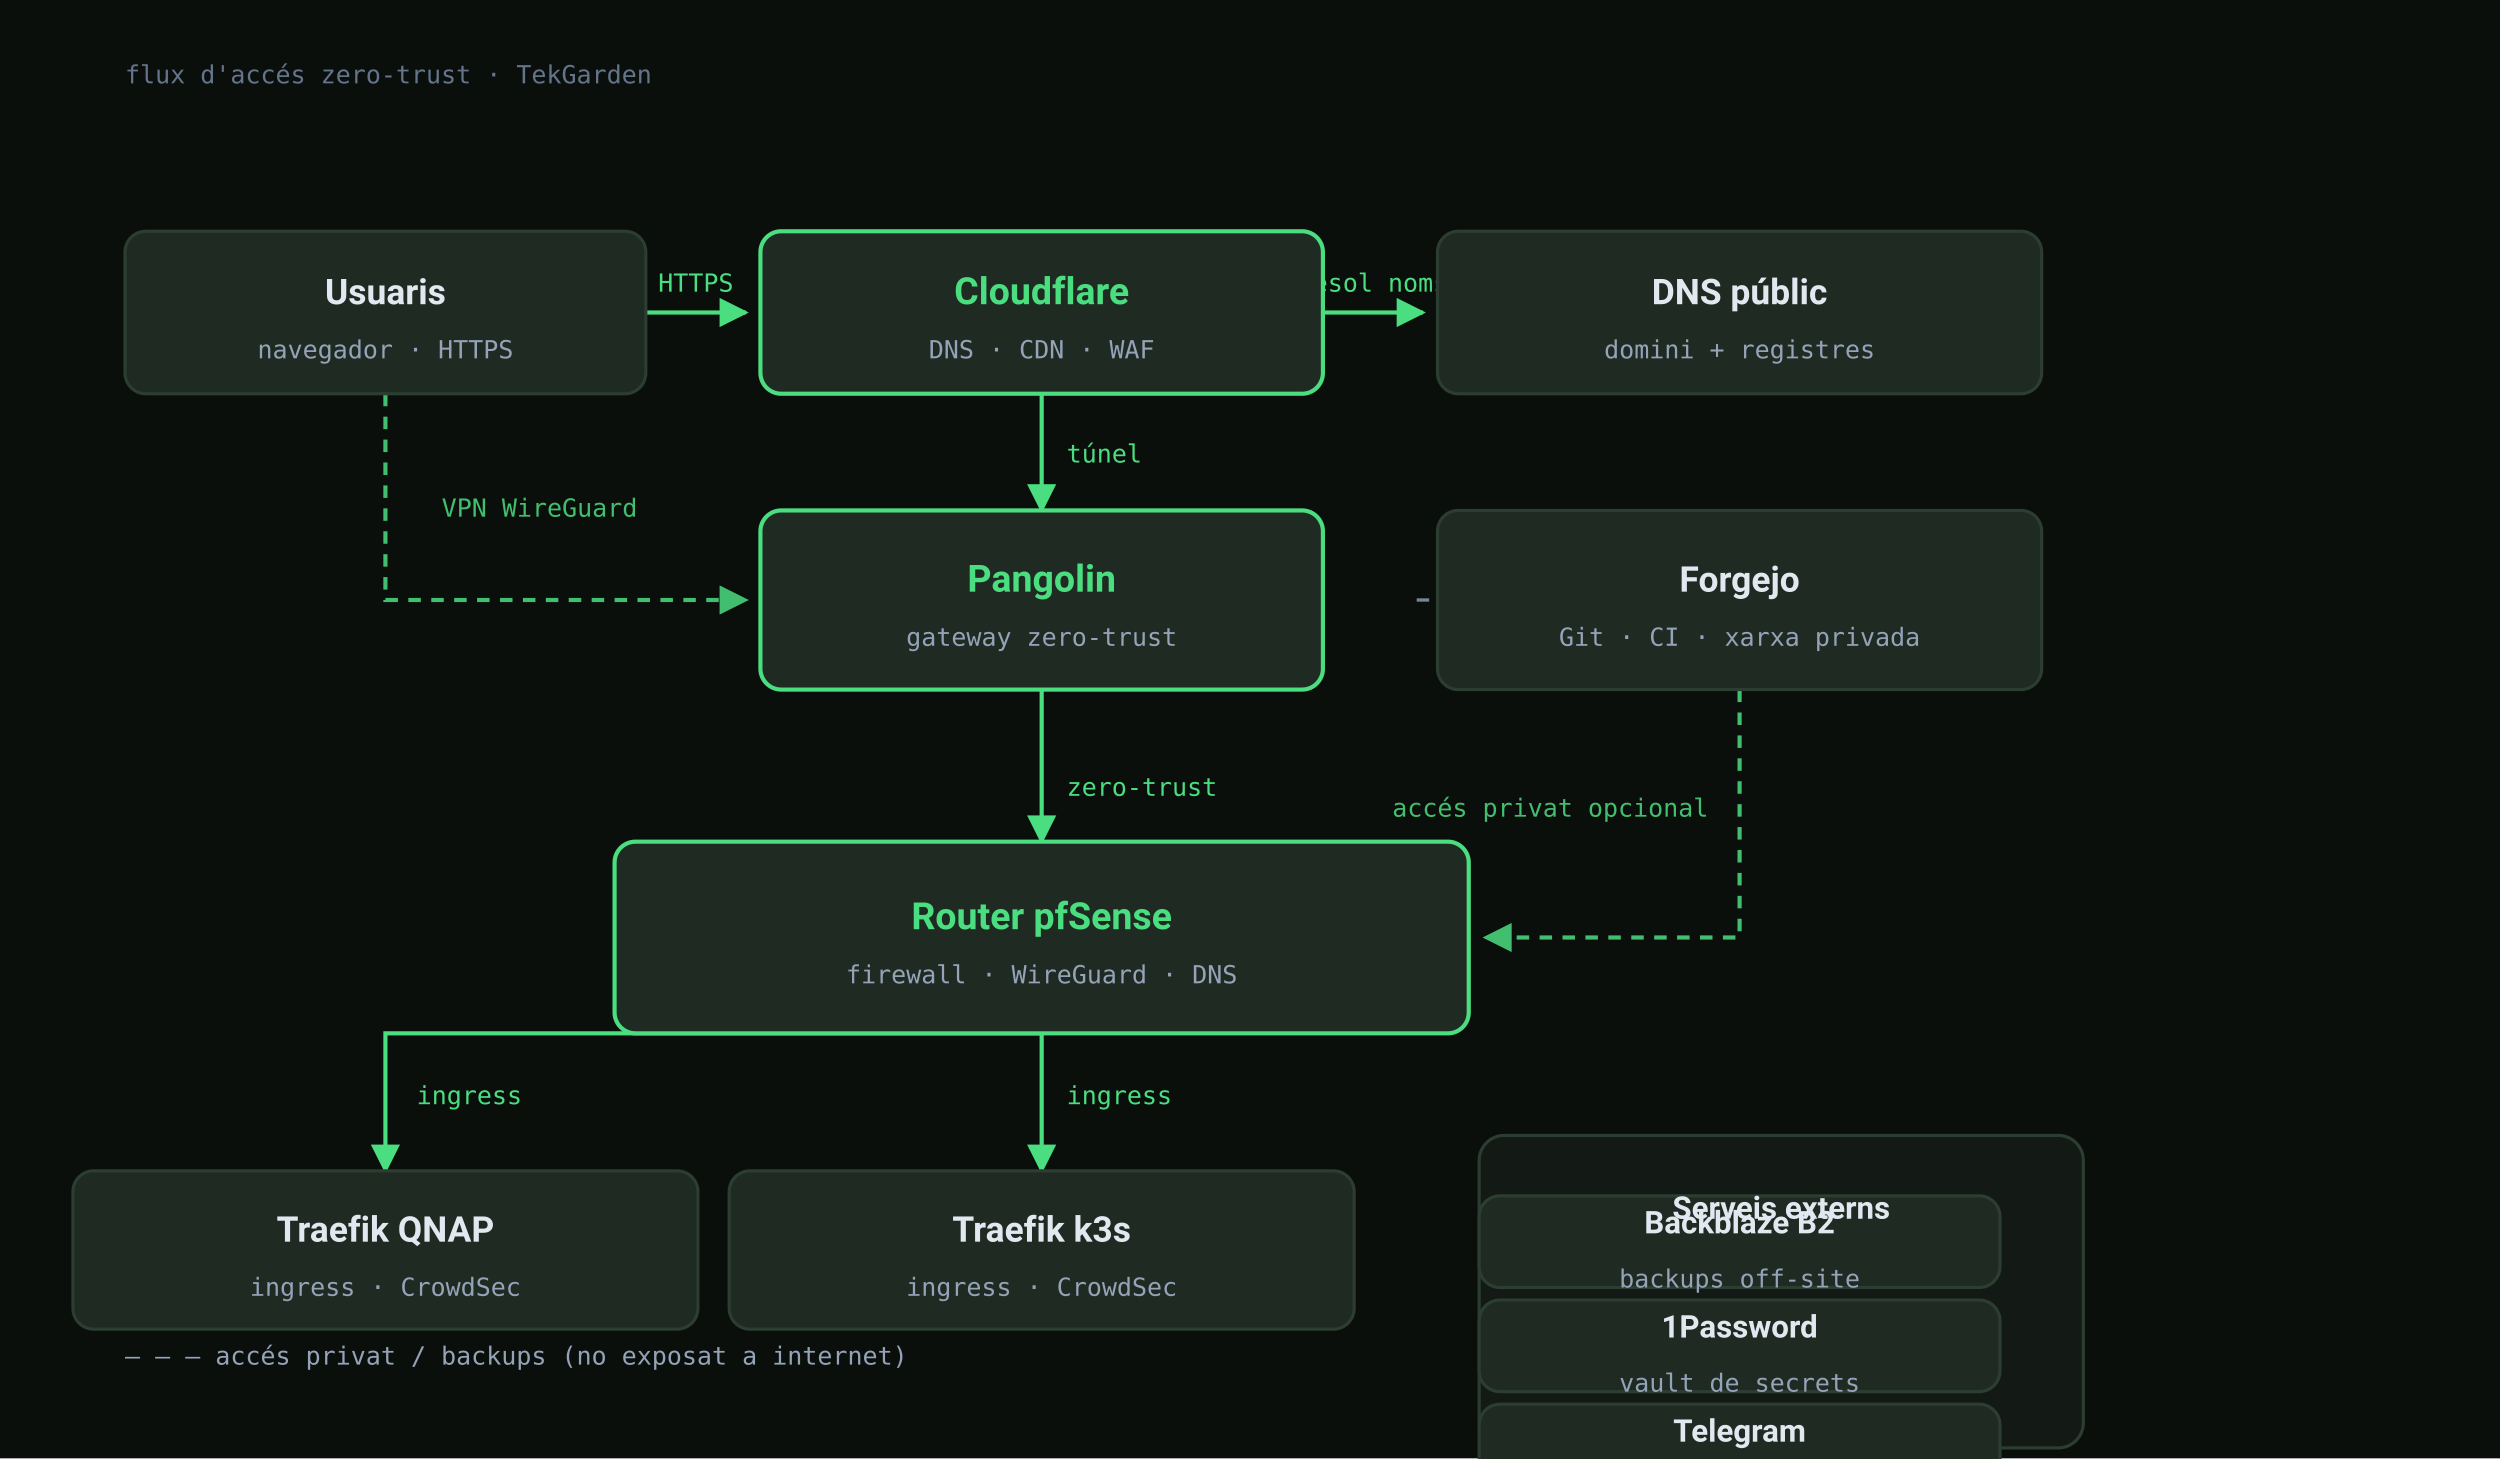
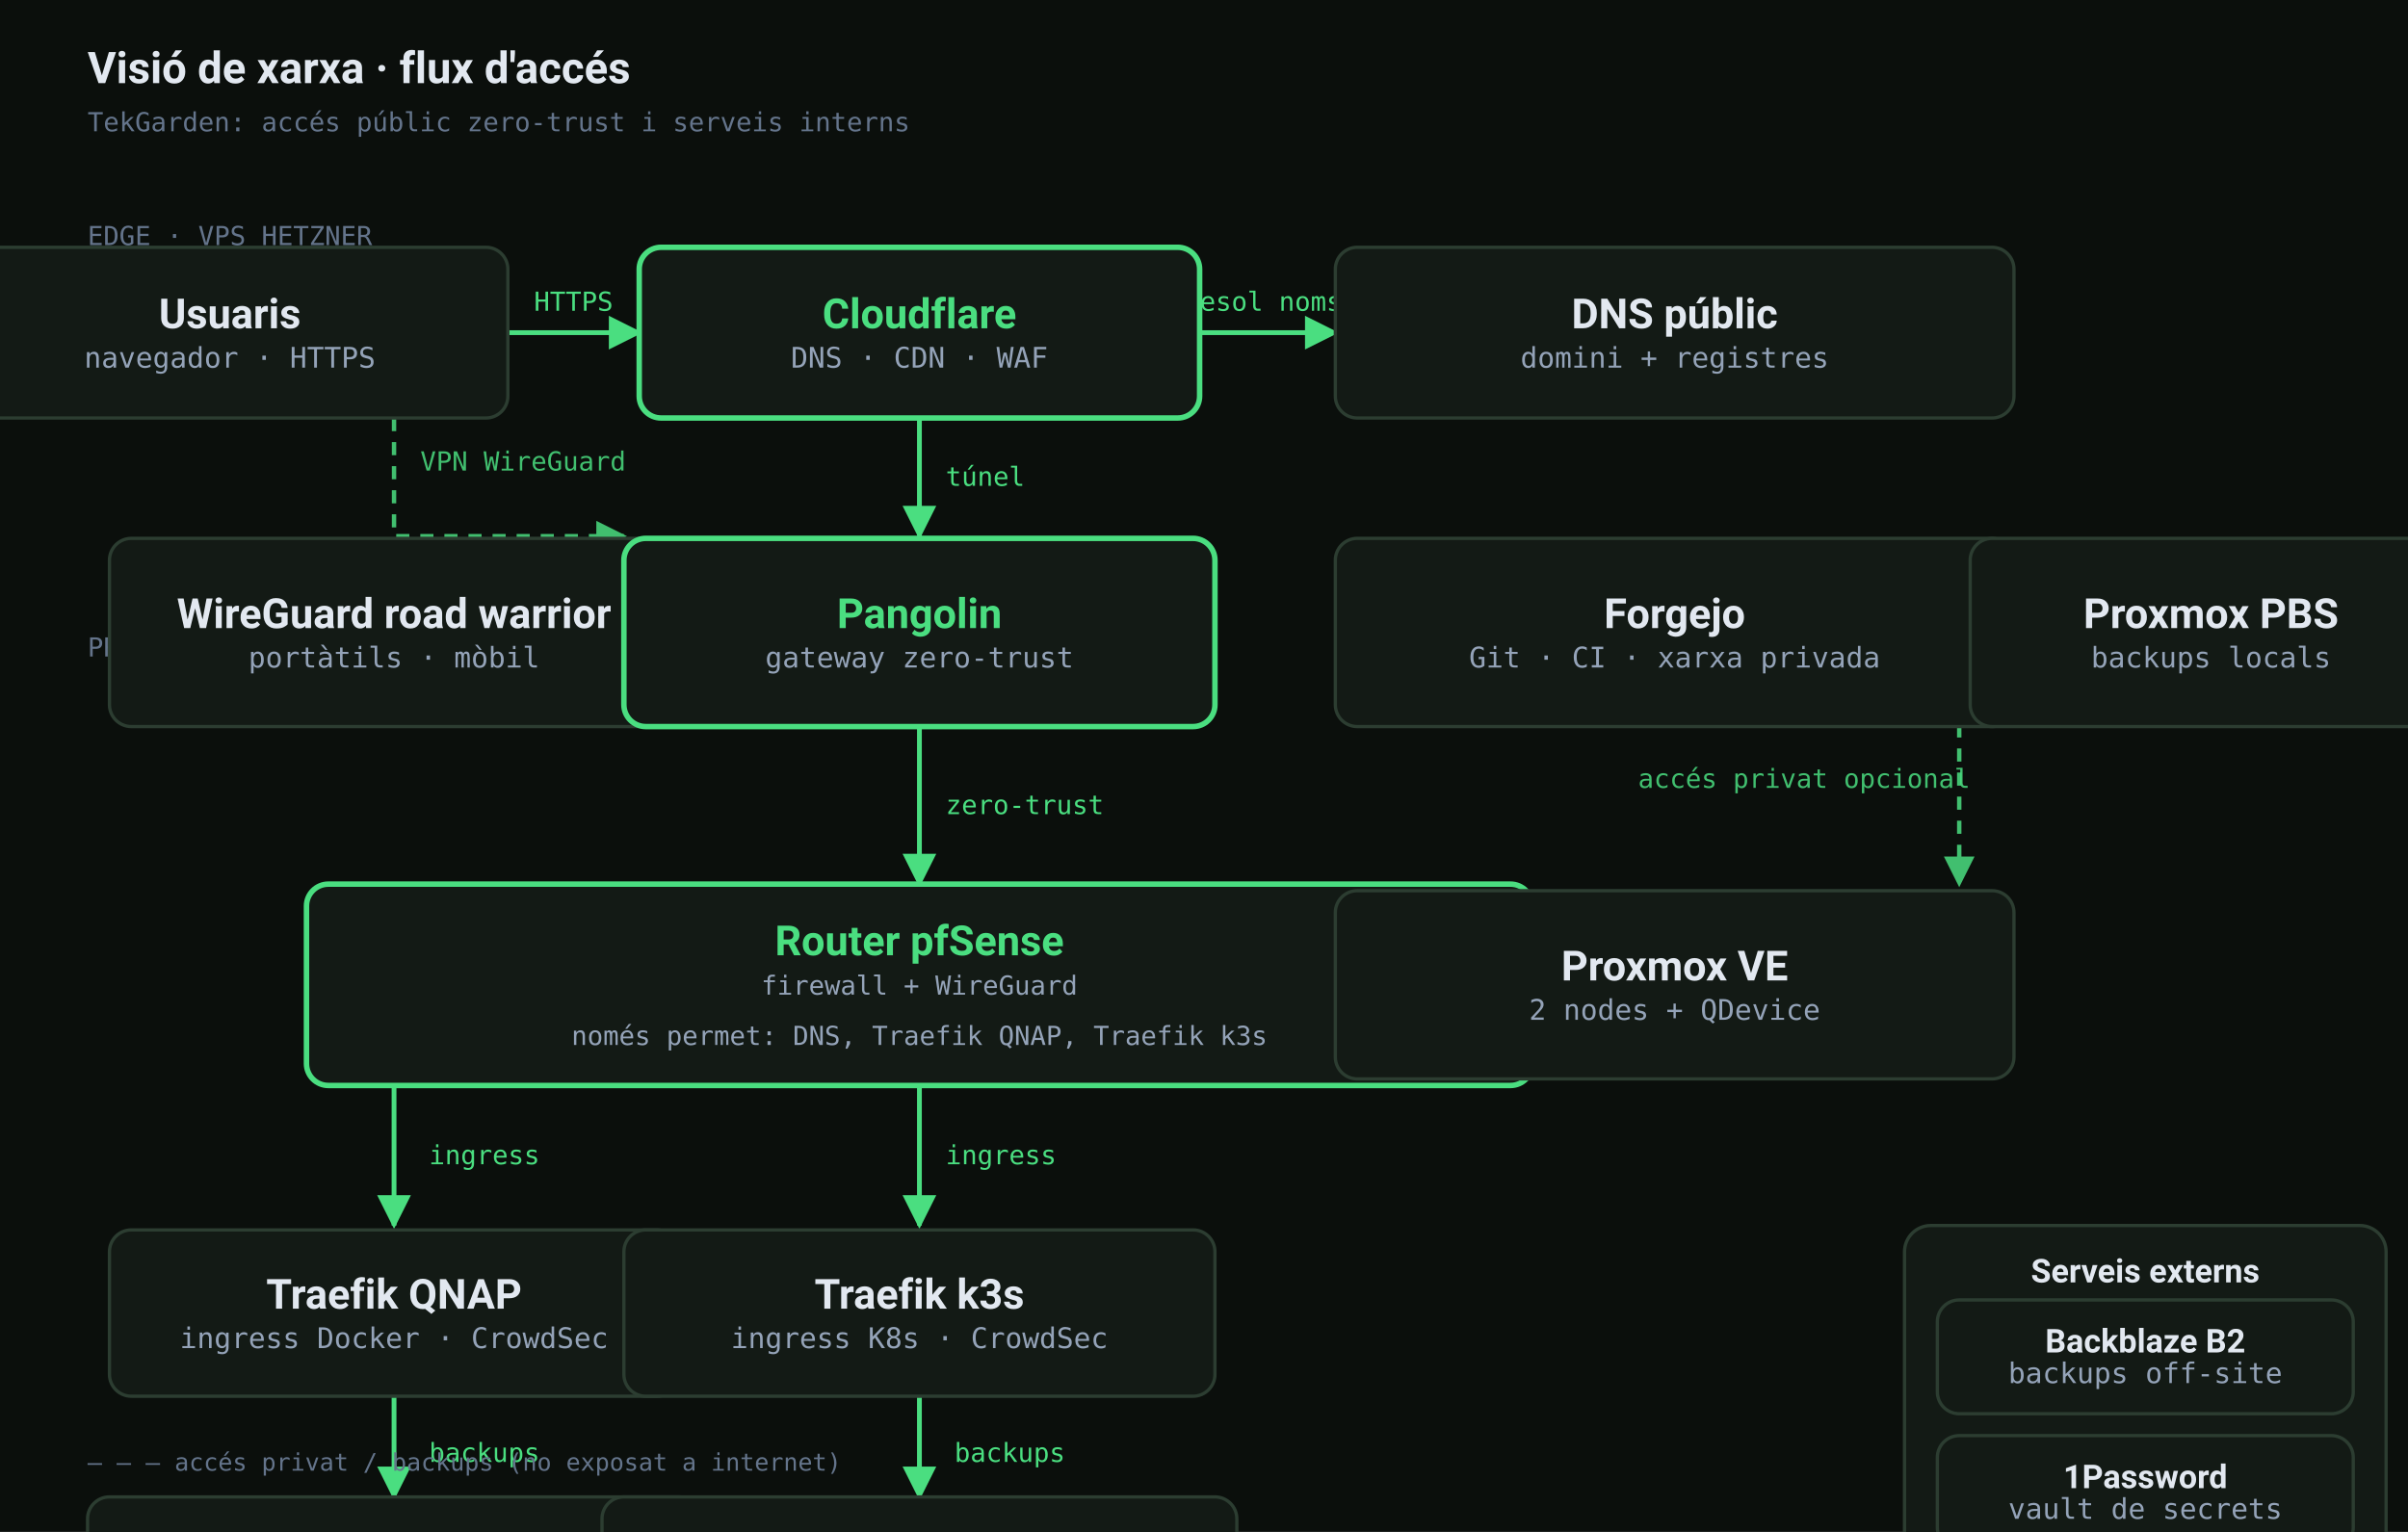
- <svg xmlns="http://www.w3.org/2000/svg" width="1200" height="700" viewBox="0 0 1200 700" role="img" aria-labelledby="tit desc">
+ <svg xmlns="http://www.w3.org/2000/svg" width="1100" height="700" viewBox="0 0 1100 700" role="img" aria-labelledby="tit desc">
  <defs>
    <marker id="fl" viewBox="0 0 10 10" refX="9" refY="5" markerWidth="7" markerHeight="7" orient="auto-start-reverse">
      <path d="M0,0 L10,5 L0,10 z" fill="#4ade80" />
    </marker>
-     <marker id="flg" viewBox="0 0 10 10" refX="9" refY="5" markerWidth="7" markerHeight="7" orient="auto-start-reverse">
+     <marker id="fm" viewBox="0 0 10 10" refX="9" refY="5" markerWidth="7" markerHeight="7" orient="auto-start-reverse">
      <path d="M0,0 L10,5 L0,10 z" fill="#94a3b8" />
    </marker>
  </defs>
-   <rect x="0" y="0" width="1200" height="700" fill="#0b0f0c" />
-   <g fill="none" stroke="#4ade80" stroke-width="2">
-     <path d="M310,150 L358,150" marker-end="url(#fl)" />
-     <path d="M635,150 L683,150" marker-end="url(#fl)" />
-     <path d="M500,189 L500,245" marker-end="url(#fl)" />
-     <path d="M500,331 L500,404" marker-end="url(#fl)" />
-     <path d="M500,496 L500,562" marker-end="url(#fl)" />
-     <path d="M500,496 L185,496 L185,562" marker-end="url(#fl)" />
+   <rect x="0" y="0" width="1100" height="700" fill="#0b0f0c" />
+   <text x="40" y="38" font-family="system-ui, -apple-system, 'Segoe UI', Roboto, sans-serif" font-size="20" font-weight="700" fill="#e2e8f0">Visió de xarxa · flux d'accés</text>
+   <text x="40" y="60" font-family="ui-monospace, 'SFMono-Regular', Menlo, Consolas, monospace" font-size="12" fill="#64748b">TekGarden: accés públic zero-trust i serveis interns</text>
+   <text x="40" y="112" font-family="ui-monospace, 'SFMono-Regular', Menlo, Consolas, monospace" font-size="12" fill="#64748b">EDGE · VPS HETZNER</text>
+   <text x="40" y="300" font-family="ui-monospace, 'SFMono-Regular', Menlo, Consolas, monospace" font-size="12" fill="#64748b">PROXMOX / ON-PREM</text>
+   <g fill="none" stroke="#4ade80" stroke-width="2.2">
+     <path d="M232,152 L292,152" marker-end="url(#fl)" />
+     <path d="M545,152 L610,152" marker-end="url(#fl)" />
+     <path d="M420,191 L420,245" marker-end="url(#fl)" />
+     <path d="M420,331 L420,404" marker-end="url(#fl)" />
+     <path d="M420,496 L420,560" marker-end="url(#fl)" />
+     <path d="M420,496 L180,496 L180,560" marker-end="url(#fl)" />
+     <path d="M180,638 L180,684" marker-end="url(#fl)" />
+     <path d="M420,638 L420,684" marker-end="url(#fl)" />
  </g>
  <g fill="none" stroke="#4ade80" stroke-width="2" stroke-dasharray="6 5" opacity="0.85">
-     <path d="M185,189 L185,288 L358,288" marker-end="url(#fl)" />
-     <path d="M835,331 L835,450 L713,450" marker-end="url(#fl)" />
+     <path d="M180,191 L180,245 L285,245" marker-end="url(#fl)" />
+     <path d="M805,289 L895,289 L895,404" marker-end="url(#fl)" />
  </g>
-   <g fill="none" stroke="#94a3b8" stroke-width="1.6" stroke-dasharray="6 5" opacity="0.8">
-     <path d="M680,288 L835,288" marker-end="url(#flg)" />
-     <path d="M910,620 L835,620" marker-end="url(#flg)" />
+   <g fill="none" stroke="#94a3b8" stroke-width="1.6" stroke-dasharray="6 5" opacity="0.75">
+     <path d="M765,289 L765,289" marker-end="url(#fm)" />
  </g>
  <g font-family="ui-monospace, 'SFMono-Regular', Menlo, Consolas, monospace" font-size="12" fill="#4ade80">
-     <text x="334" y="140" text-anchor="middle">HTTPS</text>
-     <text x="659" y="140" text-anchor="middle">resol noms</text>
-     <text x="512" y="222">túnel</text>
-     <text x="512" y="382">zero-trust</text>
-     <text x="512" y="530">ingress</text>
-     <text x="200" y="530">ingress</text>
+     <text x="262" y="142" text-anchor="middle">HTTPS</text>
+     <text x="577" y="142" text-anchor="middle">resol noms</text>
+     <text x="432" y="222">túnel</text>
+     <text x="432" y="372">zero-trust</text>
+     <text x="432" y="532">ingress</text>
+     <text x="196" y="532">ingress</text>
+     <text x="196" y="668">backups</text>
+     <text x="436" y="668">backups</text>
  </g>
  <g font-family="ui-monospace, 'SFMono-Regular', Menlo, Consolas, monospace" font-size="12" fill="#4ade80" opacity="0.85">
-     <text x="212" y="248">VPN WireGuard</text>
-     <text x="820" y="392" text-anchor="end">accés privat opcional</text>
+     <text x="192" y="215">VPN WireGuard</text>
+     <text x="900" y="360" text-anchor="end">accés privat opcional</text>
  </g>
  <g font-family="ui-monospace, 'SFMono-Regular', Menlo, Consolas, monospace" font-size="12" fill="#94a3b8" opacity="0.8">
-     <text x="757" y="278" text-anchor="middle">pull GitOps</text>
-     <text x="872" y="610" text-anchor="middle">op inject · alertes</text>
  </g>
-   <g stroke="#2c3d31" stroke-width="1.5" fill="#131a15">
-     <rect x="710" y="545" width="290" height="150" rx="12" />
-   </g>
-   <rect x="60" y="111" width="250" height="78" rx="10" fill="#1f2b22" stroke="#2c3d31" stroke-width="1.5" />
-   <text x="185" y="146" text-anchor="middle" font-family="system-ui, -apple-system, 'Segoe UI', Roboto, sans-serif" font-size="17" font-weight="600" fill="#e2e8f0">Usuaris</text>
-   <text x="185" y="172" text-anchor="middle" font-family="ui-monospace, 'SFMono-Regular', Menlo, Consolas, monospace" font-size="12" fill="#94a3b8">navegador · HTTPS</text>
-   <rect x="365" y="111" width="270" height="78" rx="10" fill="#1f2b22" stroke="#4ade80" stroke-width="2" />
-   <text x="500" y="146" text-anchor="middle" font-family="system-ui, -apple-system, 'Segoe UI', Roboto, sans-serif" font-size="18" font-weight="600" fill="#4ade80">Cloudflare</text>
-   <text x="500" y="172" text-anchor="middle" font-family="ui-monospace, 'SFMono-Regular', Menlo, Consolas, monospace" font-size="12" fill="#94a3b8">DNS · CDN · WAF</text>
-   <rect x="690" y="111" width="290" height="78" rx="10" fill="#1f2b22" stroke="#2c3d31" stroke-width="1.5" />
-   <text x="835" y="146" text-anchor="middle" font-family="system-ui, -apple-system, 'Segoe UI', Roboto, sans-serif" font-size="17" font-weight="600" fill="#e2e8f0">DNS públic</text>
-   <text x="835" y="172" text-anchor="middle" font-family="ui-monospace, 'SFMono-Regular', Menlo, Consolas, monospace" font-size="12" fill="#94a3b8">domini + registres</text>
-   <rect x="365" y="245" width="270" height="86" rx="10" fill="#1f2b22" stroke="#4ade80" stroke-width="2" />
-   <text x="500" y="284" text-anchor="middle" font-family="system-ui, -apple-system, 'Segoe UI', Roboto, sans-serif" font-size="18" font-weight="600" fill="#4ade80">Pangolin</text>
-   <text x="500" y="310" text-anchor="middle" font-family="ui-monospace, 'SFMono-Regular', Menlo, Consolas, monospace" font-size="12" fill="#94a3b8">gateway zero-trust</text>
-   <rect x="690" y="245" width="290" height="86" rx="10" fill="#1f2b22" stroke="#2c3d31" stroke-width="1.5" />
-   <text x="835" y="284" text-anchor="middle" font-family="system-ui, -apple-system, 'Segoe UI', Roboto, sans-serif" font-size="17" font-weight="600" fill="#e2e8f0">Forgejo</text>
-   <text x="835" y="310" text-anchor="middle" font-family="ui-monospace, 'SFMono-Regular', Menlo, Consolas, monospace" font-size="12" fill="#94a3b8">Git · CI · xarxa privada</text>
-   <rect x="295" y="404" width="410" height="92" rx="10" fill="#1f2b22" stroke="#4ade80" stroke-width="2" />
-   <text x="500" y="446" text-anchor="middle" font-family="system-ui, -apple-system, 'Segoe UI', Roboto, sans-serif" font-size="18" font-weight="600" fill="#4ade80">Router pfSense</text>
-   <text x="500" y="472" text-anchor="middle" font-family="ui-monospace, 'SFMono-Regular', Menlo, Consolas, monospace" font-size="12" fill="#94a3b8">firewall · WireGuard · DNS</text>
-   <rect x="35" y="562" width="300" height="76" rx="10" fill="#1f2b22" stroke="#2c3d31" stroke-width="1.5" />
-   <text x="185" y="596" text-anchor="middle" font-family="system-ui, -apple-system, 'Segoe UI', Roboto, sans-serif" font-size="17" font-weight="600" fill="#e2e8f0">Traefik QNAP</text>
-   <text x="185" y="622" text-anchor="middle" font-family="ui-monospace, 'SFMono-Regular', Menlo, Consolas, monospace" font-size="12" fill="#94a3b8">ingress · CrowdSec</text>
-   <rect x="350" y="562" width="300" height="76" rx="10" fill="#1f2b22" stroke="#2c3d31" stroke-width="1.5" />
-   <text x="500" y="596" text-anchor="middle" font-family="system-ui, -apple-system, 'Segoe UI', Roboto, sans-serif" font-size="17" font-weight="600" fill="#e2e8f0">Traefik k3s</text>
-   <text x="500" y="622" text-anchor="middle" font-family="ui-monospace, 'SFMono-Regular', Menlo, Consolas, monospace" font-size="12" fill="#94a3b8">ingress · CrowdSec</text>
-   <rect x="710" y="574" width="250" height="44" rx="10" fill="#1f2b22" stroke="#2c3d31" stroke-width="1.5" />
-   <text x="835" y="592" text-anchor="middle" font-family="system-ui, -apple-system, 'Segoe UI', Roboto, sans-serif" font-size="15" font-weight="600" fill="#e2e8f0">Backblaze B2</text>
-   <text x="835" y="618" text-anchor="middle" font-family="ui-monospace, 'SFMono-Regular', Menlo, Consolas, monospace" font-size="12" fill="#94a3b8">backups off-site</text>
-   <rect x="710" y="624" width="250" height="44" rx="10" fill="#1f2b22" stroke="#2c3d31" stroke-width="1.5" />
-   <text x="835" y="642" text-anchor="middle" font-family="system-ui, -apple-system, 'Segoe UI', Roboto, sans-serif" font-size="15" font-weight="600" fill="#e2e8f0">1Password</text>
-   <text x="835" y="668" text-anchor="middle" font-family="ui-monospace, 'SFMono-Regular', Menlo, Consolas, monospace" font-size="12" fill="#94a3b8">vault de secrets</text>
-   <rect x="710" y="674" width="250" height="44" rx="10" fill="#1f2b22" stroke="#2c3d31" stroke-width="1.5" />
-   <text x="835" y="692" text-anchor="middle" font-family="system-ui, -apple-system, 'Segoe UI', Roboto, sans-serif" font-size="15" font-weight="600" fill="#e2e8f0">Telegram</text>
-   <text x="835" y="718" text-anchor="middle" font-family="ui-monospace, 'SFMono-Regular', Menlo, Consolas, monospace" font-size="12" fill="#94a3b8">alertes</text>
-   <text x="855" y="585" text-anchor="middle" font-family="system-ui, -apple-system, 'Segoe UI', Roboto, sans-serif" font-size="15" font-weight="600" fill="#e2e8f0">Serveis externs</text>
-   <g font-family="ui-monospace, 'SFMono-Regular', Menlo, Consolas, monospace" font-size="12" fill="#94a3b8">
-     <text x="60" y="655">— — — accés privat / backups (no exposat a internet)</text>
-   </g>
-   <text x="60" y="40" font-family="ui-monospace, 'SFMono-Regular', Menlo, Consolas, monospace" font-size="12" fill="#64748b">flux d'accés zero-trust · TekGarden</text>
+   <rect x="-22" y="113" width="254" height="78" rx="10" fill="#131a15" stroke="#2c3d31" stroke-width="1.5" />
+   <text x="105" y="150" text-anchor="middle" font-family="system-ui, -apple-system, 'Segoe UI', Roboto, sans-serif" font-size="19" font-weight="600" fill="#e2e8f0">Usuaris</text>
+   <text x="105" y="168" text-anchor="middle" font-family="ui-monospace, 'SFMono-Regular', Menlo, Consolas, monospace" font-size="13" fill="#94a3b8">navegador · HTTPS</text>
+   <rect x="292" y="113" width="256" height="78" rx="10" fill="#131a15" stroke="#4ade80" stroke-width="2.5" />
+   <text x="420" y="150" text-anchor="middle" font-family="system-ui, -apple-system, 'Segoe UI', Roboto, sans-serif" font-size="19" font-weight="600" fill="#4ade80">Cloudflare</text>
+   <text x="420" y="168" text-anchor="middle" font-family="ui-monospace, 'SFMono-Regular', Menlo, Consolas, monospace" font-size="13" fill="#94a3b8">DNS · CDN · WAF</text>
+   <rect x="610" y="113" width="310" height="78" rx="10" fill="#131a15" stroke="#2c3d31" stroke-width="1.5" />
+   <text x="765" y="150" text-anchor="middle" font-family="system-ui, -apple-system, 'Segoe UI', Roboto, sans-serif" font-size="19" font-weight="600" fill="#e2e8f0">DNS públic</text>
+   <text x="765" y="168" text-anchor="middle" font-family="ui-monospace, 'SFMono-Regular', Menlo, Consolas, monospace" font-size="13" fill="#94a3b8">domini + registres</text>
+   <rect x="50" y="246" width="260" height="86" rx="10" fill="#131a15" stroke="#2c3d31" stroke-width="1.5" />
+   <text x="180" y="287" text-anchor="middle" font-family="system-ui, -apple-system, 'Segoe UI', Roboto, sans-serif" font-size="19" font-weight="600" fill="#e2e8f0">WireGuard road warrior</text>
+   <text x="180" y="305" text-anchor="middle" font-family="ui-monospace, 'SFMono-Regular', Menlo, Consolas, monospace" font-size="13" fill="#94a3b8">portàtils · mòbil</text>
+   <rect x="285" y="246" width="270" height="86" rx="10" fill="#131a15" stroke="#4ade80" stroke-width="2.5" />
+   <text x="420" y="287" text-anchor="middle" font-family="system-ui, -apple-system, 'Segoe UI', Roboto, sans-serif" font-size="19" font-weight="600" fill="#4ade80">Pangolin</text>
+   <text x="420" y="305" text-anchor="middle" font-family="ui-monospace, 'SFMono-Regular', Menlo, Consolas, monospace" font-size="13" fill="#94a3b8">gateway zero-trust</text>
+   <rect x="610" y="246" width="310" height="86" rx="10" fill="#131a15" stroke="#2c3d31" stroke-width="1.5" />
+   <text x="765" y="287" text-anchor="middle" font-family="system-ui, -apple-system, 'Segoe UI', Roboto, sans-serif" font-size="19" font-weight="600" fill="#e2e8f0">Forgejo</text>
+   <text x="765" y="305" text-anchor="middle" font-family="ui-monospace, 'SFMono-Regular', Menlo, Consolas, monospace" font-size="13" fill="#94a3b8">Git · CI · xarxa privada</text>
+   <rect x="140" y="404" width="560" height="92" rx="10" fill="#131a15" stroke="#4ade80" stroke-width="2.5" />
+   <text x="420" y="436.5" text-anchor="middle" font-family="system-ui, -apple-system, 'Segoe UI', Roboto, sans-serif" font-size="19" font-weight="600" fill="#4ade80">Router pfSense</text>
+   <text x="420" y="454.5" text-anchor="middle" font-family="ui-monospace, 'SFMono-Regular', Menlo, Consolas, monospace" font-size="12" fill="#94a3b8">firewall + WireGuard</text>
+   <text x="420" y="477.5" text-anchor="middle" font-family="ui-monospace, 'SFMono-Regular', Menlo, Consolas, monospace" font-size="12" fill="#94a3b8">només permet: DNS, Traefik QNAP, Traefik k3s</text>
+   <rect x="50" y="562" width="260" height="76" rx="10" fill="#131a15" stroke="#2c3d31" stroke-width="1.5" />
+   <text x="180" y="598" text-anchor="middle" font-family="system-ui, -apple-system, 'Segoe UI', Roboto, sans-serif" font-size="19" font-weight="600" fill="#e2e8f0">Traefik QNAP</text>
+   <text x="180" y="616" text-anchor="middle" font-family="ui-monospace, 'SFMono-Regular', Menlo, Consolas, monospace" font-size="13" fill="#94a3b8">ingress Docker · CrowdSec</text>
+   <rect x="285" y="562" width="270" height="76" rx="10" fill="#131a15" stroke="#2c3d31" stroke-width="1.5" />
+   <text x="420" y="598" text-anchor="middle" font-family="system-ui, -apple-system, 'Segoe UI', Roboto, sans-serif" font-size="19" font-weight="600" fill="#e2e8f0">Traefik k3s</text>
+   <text x="420" y="616" text-anchor="middle" font-family="ui-monospace, 'SFMono-Regular', Menlo, Consolas, monospace" font-size="13" fill="#94a3b8">ingress K8s · CrowdSec</text>
+   <rect x="40" y="684" width="280" height="76" rx="10" fill="#131a15" stroke="#2c3d31" stroke-width="1.5" />
+   <text x="180" y="720" text-anchor="middle" font-family="system-ui, -apple-system, 'Segoe UI', Roboto, sans-serif" font-size="19" font-weight="600" fill="#e2e8f0">QNAP NAS</text>
+   <text x="180" y="738" text-anchor="middle" font-family="ui-monospace, 'SFMono-Regular', Menlo, Consolas, monospace" font-size="13" fill="#94a3b8">Docker · Backrest</text>
+   <rect x="275" y="684" width="290" height="76" rx="10" fill="#131a15" stroke="#2c3d31" stroke-width="1.5" />
+   <text x="420" y="720" text-anchor="middle" font-family="system-ui, -apple-system, 'Segoe UI', Roboto, sans-serif" font-size="19" font-weight="600" fill="#e2e8f0">k3s (2 clústers)</text>
+   <text x="420" y="738" text-anchor="middle" font-family="ui-monospace, 'SFMono-Regular', Menlo, Consolas, monospace" font-size="13" fill="#94a3b8">prod + staging · FluxCD</text>
+   <rect x="610" y="407" width="310" height="86" rx="10" fill="#131a15" stroke="#2c3d31" stroke-width="1.5" />
+   <text x="765" y="448" text-anchor="middle" font-family="system-ui, -apple-system, 'Segoe UI', Roboto, sans-serif" font-size="19" font-weight="600" fill="#e2e8f0">Proxmox VE</text>
+   <text x="765" y="466" text-anchor="middle" font-family="ui-monospace, 'SFMono-Regular', Menlo, Consolas, monospace" font-size="13" fill="#94a3b8">2 nodes + QDevice</text>
+   <rect x="900" y="246" width="220" height="86" rx="10" fill="#131a15" stroke="#2c3d31" stroke-width="1.5" />
+   <text x="1010" y="287" text-anchor="middle" font-family="system-ui, -apple-system, 'Segoe UI', Roboto, sans-serif" font-size="19" font-weight="600" fill="#e2e8f0">Proxmox PBS</text>
+   <text x="1010" y="305" text-anchor="middle" font-family="ui-monospace, 'SFMono-Regular', Menlo, Consolas, monospace" font-size="13" fill="#94a3b8">backups locals</text>
+   <rect x="870" y="560" width="220" height="238" rx="12" fill="#131a15" stroke="#2c3d31" stroke-width="1.5" />
+   <text x="980" y="586" text-anchor="middle" font-family="system-ui, -apple-system, 'Segoe UI', Roboto, sans-serif" font-size="15" font-weight="600" fill="#e2e8f0">Serveis externs</text>
+   <rect x="885" y="594" width="190" height="52" rx="10" fill="#131a15" stroke="#2c3d31" stroke-width="1.5" />
+   <text x="980" y="618" text-anchor="middle" font-family="system-ui, -apple-system, 'Segoe UI', Roboto, sans-serif" font-size="15" font-weight="600" fill="#e2e8f0">Backblaze B2</text>
+   <text x="980" y="632" text-anchor="middle" font-family="ui-monospace, 'SFMono-Regular', Menlo, Consolas, monospace" font-size="13" fill="#94a3b8">backups off-site</text>
+   <rect x="885" y="656" width="190" height="52" rx="10" fill="#131a15" stroke="#2c3d31" stroke-width="1.5" />
+   <text x="980" y="680" text-anchor="middle" font-family="system-ui, -apple-system, 'Segoe UI', Roboto, sans-serif" font-size="15" font-weight="600" fill="#e2e8f0">1Password</text>
+   <text x="980" y="694" text-anchor="middle" font-family="ui-monospace, 'SFMono-Regular', Menlo, Consolas, monospace" font-size="13" fill="#94a3b8">vault de secrets</text>
+   <rect x="885" y="718" width="190" height="52" rx="10" fill="#131a15" stroke="#2c3d31" stroke-width="1.5" />
+   <text x="980" y="742" text-anchor="middle" font-family="system-ui, -apple-system, 'Segoe UI', Roboto, sans-serif" font-size="15" font-weight="600" fill="#e2e8f0">Telegram</text>
+   <text x="980" y="756" text-anchor="middle" font-family="ui-monospace, 'SFMono-Regular', Menlo, Consolas, monospace" font-size="13" fill="#94a3b8">alertes</text>
+   <text x="40" y="672" font-family="ui-monospace, 'SFMono-Regular', Menlo, Consolas, monospace" font-size="11" fill="#64748b">— — — accés privat / backups (no exposat a internet)</text>
</svg>
